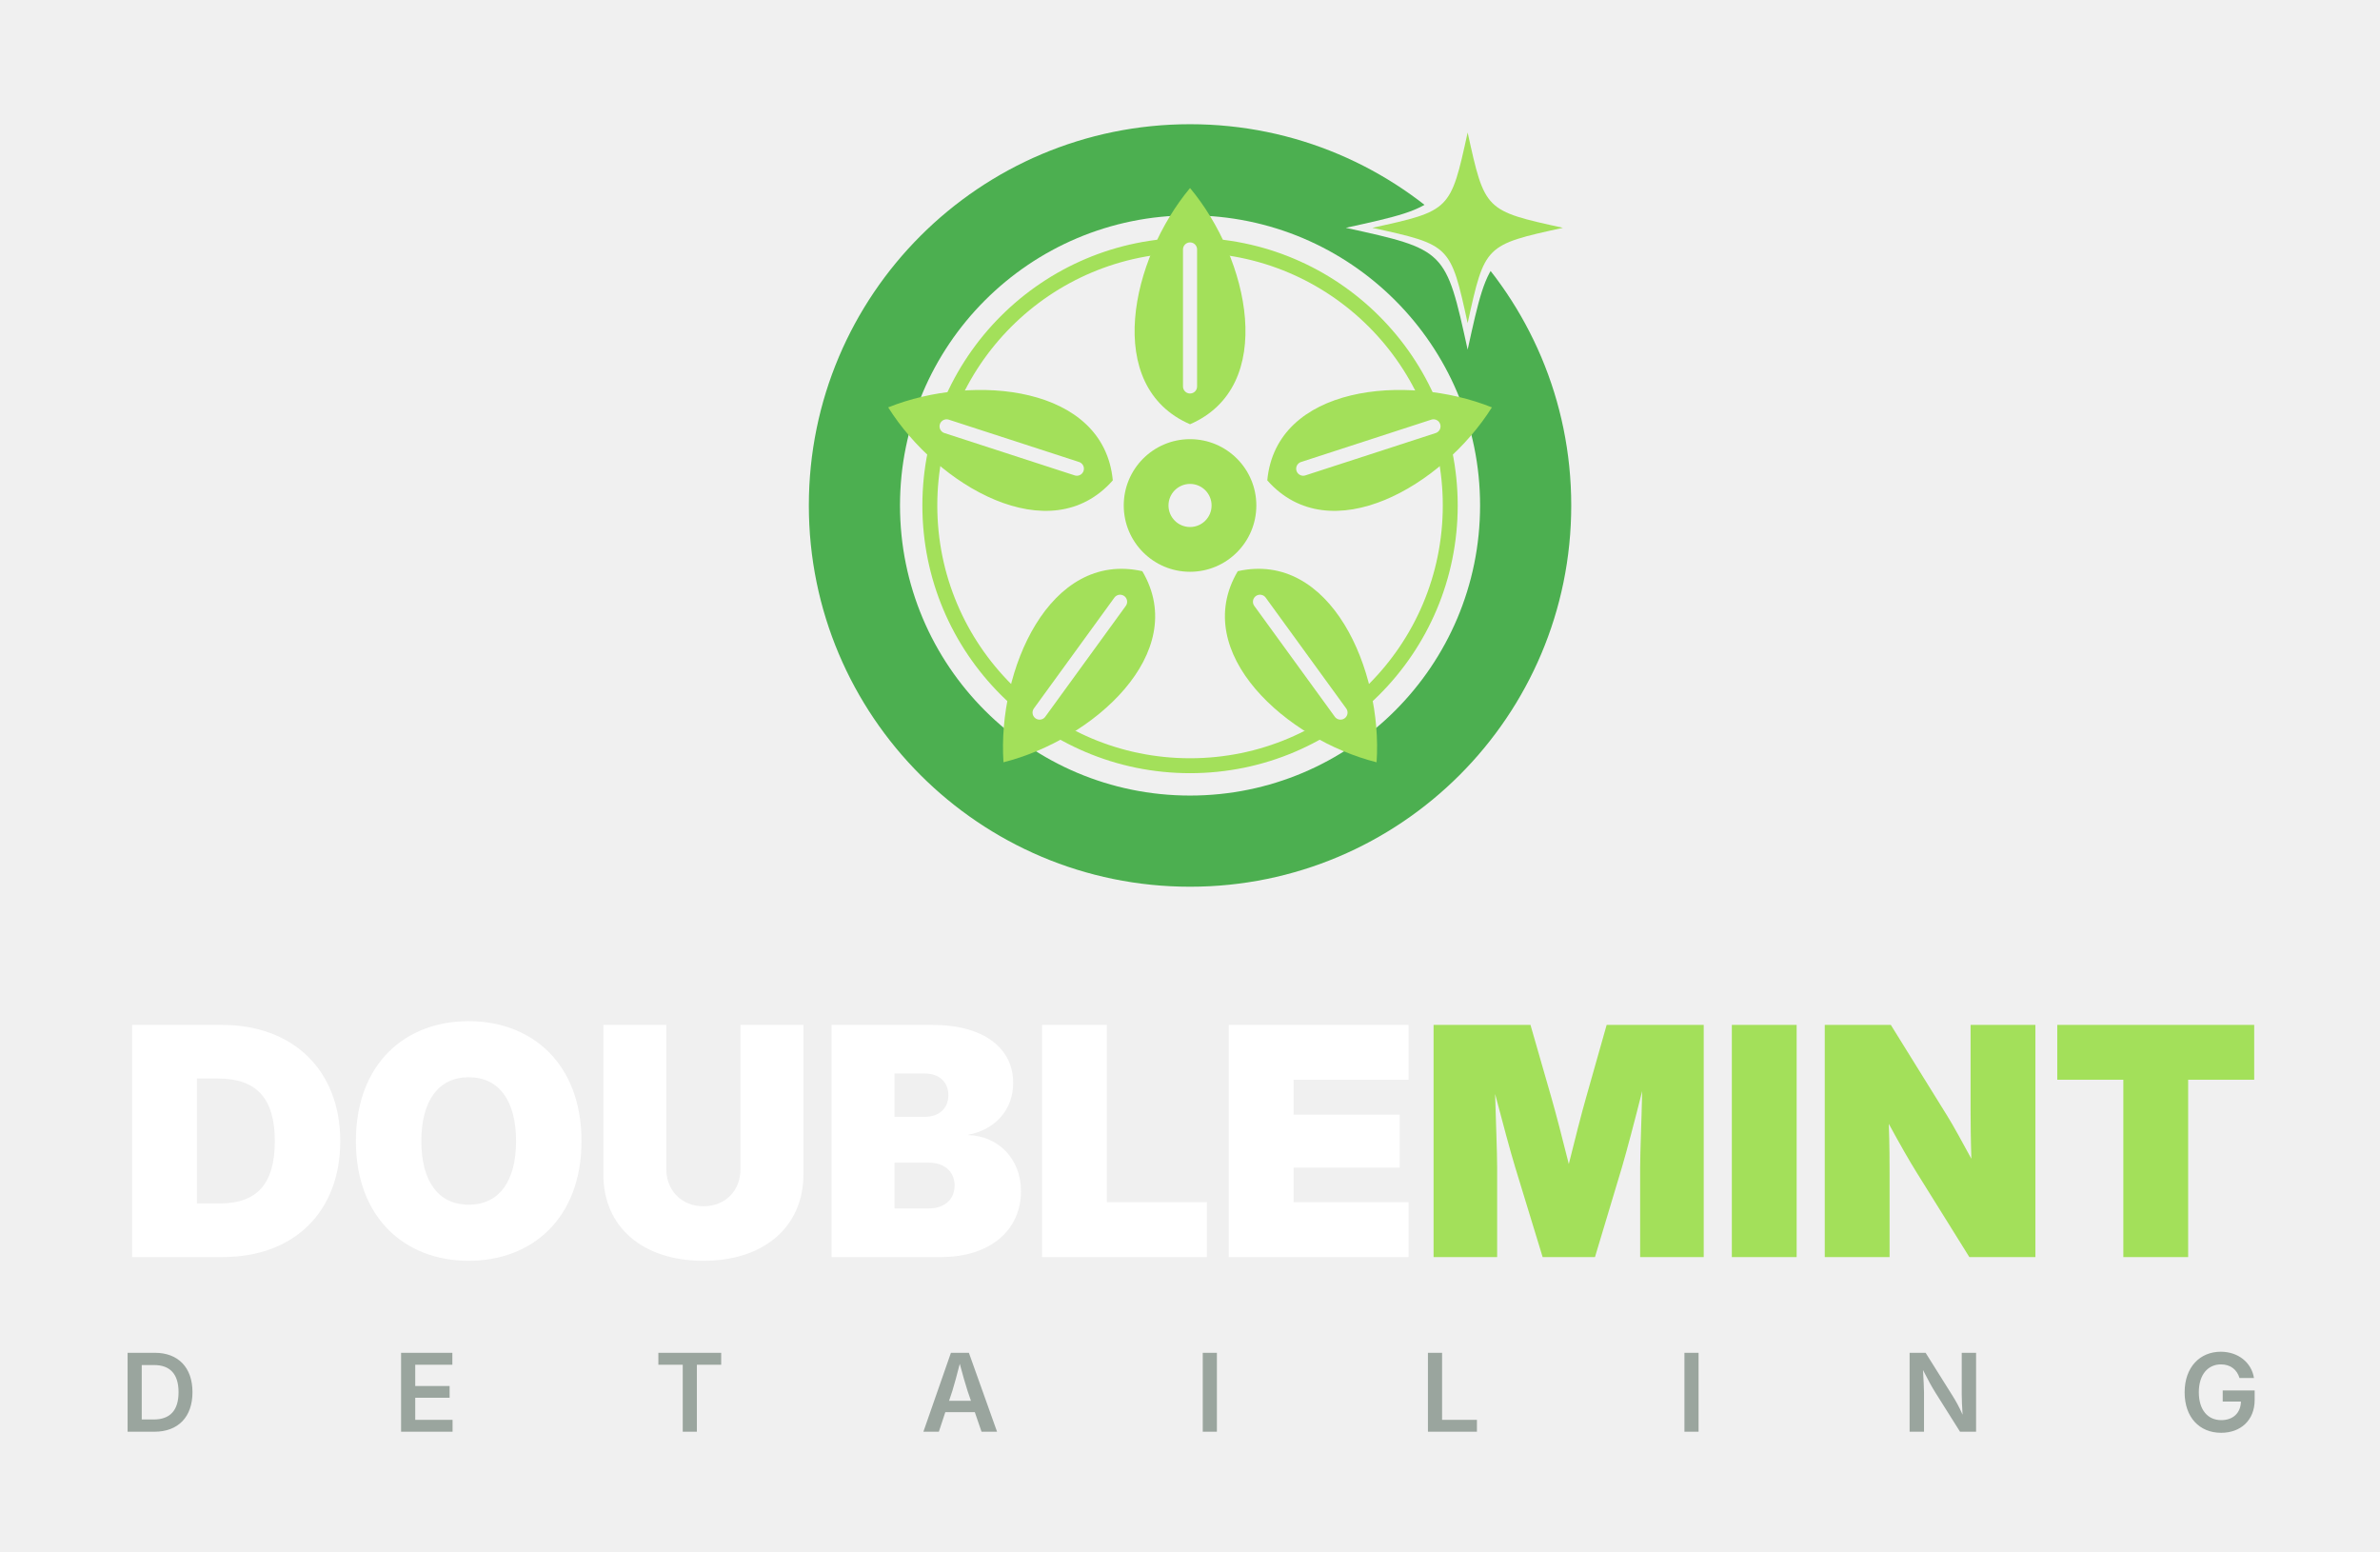
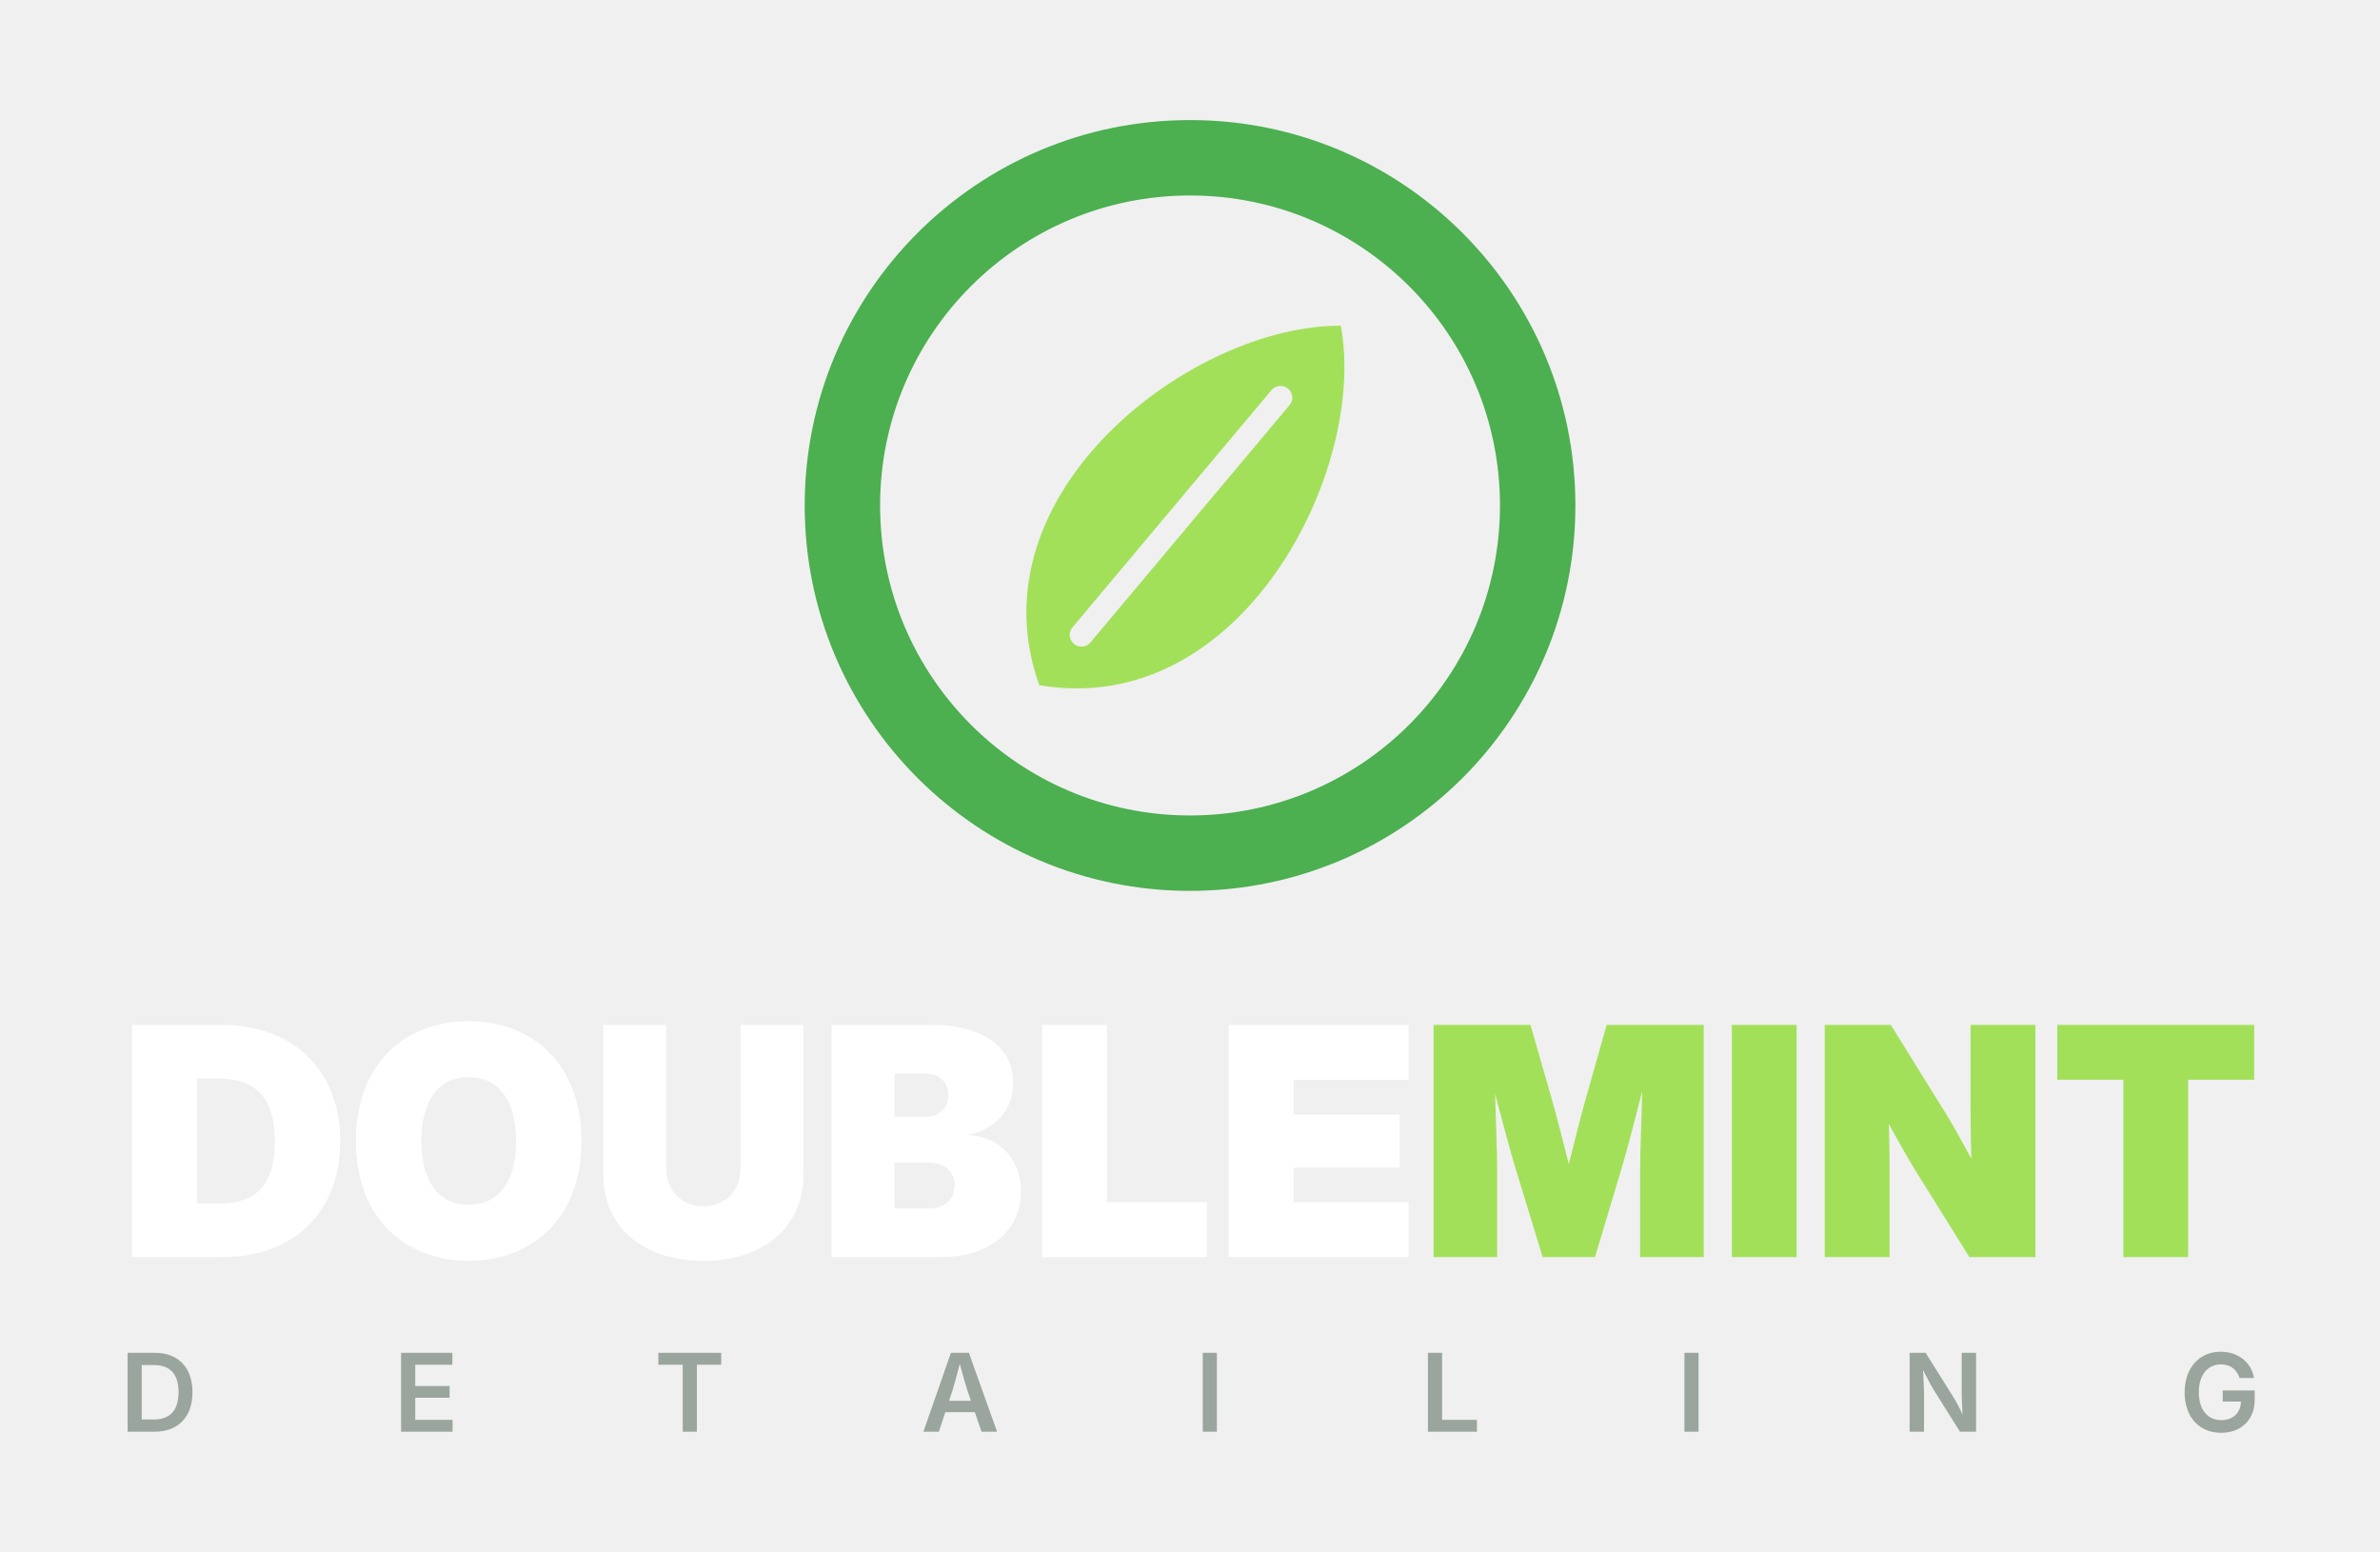
<svg xmlns="http://www.w3.org/2000/svg" viewBox="0 0 477.4 311.1" width="477" height="311">
-   <g transform="translate(161.4132 24) scale(1.662256) translate(-3.5 -3.5)">
+   <g transform="translate(161.4132 24) scale(1.680324) translate(-4 -4)">
    <mask id="m-s-dark" maskUnits="userSpaceOnUse" x="0" y="0" width="100" height="100">
      <rect width="100" height="100" fill="#fff" />
-       <path d="M0,-4.56 L0,-21.09" transform="translate(50 50) rotate(0.0) translate(0 -9.8)" fill="none" stroke="#000" stroke-width="1.7" stroke-linecap="round" />
-       <path d="M0,-4.56 L0,-21.09" transform="translate(50 50) rotate(72.0) translate(0 -9.8)" fill="none" stroke="#000" stroke-width="1.7" stroke-linecap="round" />
-       <path d="M0,-4.56 L0,-21.09" transform="translate(50 50) rotate(144.0) translate(0 -9.8)" fill="none" stroke="#000" stroke-width="1.7" stroke-linecap="round" />
-       <path d="M0,-4.56 L0,-21.09" transform="translate(50 50) rotate(216.0) translate(0 -9.8)" fill="none" stroke="#000" stroke-width="1.7" stroke-linecap="round" />
-       <path d="M0,-4.56 L0,-21.09" transform="translate(50 50) rotate(288.0) translate(0 -9.8)" fill="none" stroke="#000" stroke-width="1.7" stroke-linecap="round" />
-       <path d="M83.5,1.8 C86.146,13.854 86.146,13.854 98.2,16.5 C86.146,19.146 86.146,19.146 83.5,31.2 C80.854,19.146 80.854,19.146 68.8,16.5 C80.854,13.854 80.854,13.854 83.5,1.8Z" fill="#000" />
-       <circle cx="50" cy="50" r="2.6" fill="#000" />
+       <path d="M0,20.16 L0,-16.80" transform="translate(50 50) rotate(40)" stroke="#000" stroke-width="2.8" stroke-linecap="round" />
    </mask>
+     <path d="M4,50 a46,46 0 1,0 92,0 a46,46 0 1,0 -92,0ZM13,50 a37,37 0 1,0 74,0 a37,37 0 1,0 -74,0Z" fill-rule="evenodd" fill="#4CAF50" />
    <g mask="url(#m-s-dark)">
-       <path d="M4,50 a46,46 0 1,0 92,0 a46,46 0 1,0 -92,0ZM15,50 a35,35 0 1,0 70,0 a35,35 0 1,0 -70,0Z" fill-rule="evenodd" fill="#4CAF50" />
-       <circle cx="50" cy="50" r="31.4" fill="none" stroke="#A3E05A" stroke-width="1.8" />
-       <g fill="#A3E05A">
-         <path d="M0,0 C10.54,-4.56 7.14,-19.95 0,-28.50 C-7.14,-19.95 -10.54,-4.56 0,0Z" transform="translate(50 50) rotate(0.0) translate(0 -9.8)" />
-         <path d="M0,0 C10.54,-4.56 7.14,-19.95 0,-28.50 C-7.14,-19.95 -10.54,-4.56 0,0Z" transform="translate(50 50) rotate(72.0) translate(0 -9.8)" />
-         <path d="M0,0 C10.54,-4.56 7.14,-19.95 0,-28.50 C-7.14,-19.95 -10.54,-4.56 0,0Z" transform="translate(50 50) rotate(144.0) translate(0 -9.8)" />
-         <path d="M0,0 C10.54,-4.56 7.14,-19.95 0,-28.50 C-7.14,-19.95 -10.54,-4.56 0,0Z" transform="translate(50 50) rotate(216.0) translate(0 -9.8)" />
-         <path d="M0,0 C10.54,-4.56 7.14,-19.95 0,-28.50 C-7.14,-19.95 -10.54,-4.56 0,0Z" transform="translate(50 50) rotate(288.0) translate(0 -9.8)" />
-         <circle cx="50" cy="50" r="8" />
-       </g>
+       <path d="M0,28.0 C21.08,15.68 13.60,-16.80 0,-28.0 C-13.60,-16.80 -21.08,15.68 0,28.0Z" transform="translate(50 50) rotate(40)" fill="#A3E05A" />
    </g>
-     <path d="M83.5,5.0 C85.57,14.43 85.57,14.43 95.0,16.5 C85.57,18.57 85.57,18.57 83.5,28.0 C81.43,18.57 81.43,18.57 72.0,16.5 C81.43,14.43 81.43,14.43 83.5,5.0Z" fill="#A3E05A" />
  </g>
  <path d="M44.688 252.032C59.031 252.032 68.25 242.907 68.25 228.782C68.25 214.626 58.875 205.47 44.5 205.47H26.5V252.032ZM39.5 241.282V216.22H43.688C51.531 216.22 55.125 220.251 55.125 228.782C55.125 237.251 51.656 241.282 44.062 241.282ZM94.015 252.782C106.671 252.782 116.64 244.314 116.64 228.782C116.64 213.22 106.671 204.72 94.015 204.72C81.296 204.72 71.39 213.22 71.39 228.782C71.39 244.22 81.296 252.782 94.015 252.782ZM94.015 241.532C87.921 241.532 84.515 236.814 84.515 228.782C84.515 220.72 87.921 215.97 94.015 215.97C100.14 215.97 103.515 220.72 103.515 228.782C103.515 236.814 100.14 241.532 94.015 241.532ZM141.093 252.782C153.249 252.782 161.155 245.97 161.155 235.47V205.47H148.53V234.407C148.53 238.751 145.468 241.845 141.093 241.845C136.78 241.845 133.655 238.72 133.655 234.407V205.47H121.03V235.47C121.03 246.001 128.905 252.782 141.093 252.782ZM166.795 252.032H188.733C198.826 252.032 204.795 246.47 204.795 238.845C204.795 232.282 200.233 227.782 194.233 227.564V227.501C199.639 226.47 203.233 222.501 203.233 217.095C203.233 210.314 197.608 205.47 186.983 205.47H166.795ZM179.42 242.282V233.095H186.295C189.451 233.095 191.483 234.907 191.483 237.689C191.483 240.47 189.451 242.282 186.295 242.282ZM179.42 223.907V215.22H185.514C188.389 215.22 190.233 216.939 190.233 219.564C190.233 222.189 188.389 223.907 185.514 223.907ZM209.029 252.032H242.091V241.032H222.029V205.47H209.029ZM246.481 252.032H282.544V241.032H259.481V234.095H280.762V223.47H259.481V216.47H282.544V205.47H246.481Z" fill="#FFFFFF" />
  <path d="M287.559 252.032H300.309V234.032C300.309 231.032 300.059 225.064 299.902 219.314C301.402 225.001 302.965 230.876 303.934 234.032L309.434 252.032H319.934L325.34 234.032C326.309 230.751 327.934 224.595 329.402 218.751C329.277 224.657 328.996 230.907 328.996 234.032V252.032H341.746V205.47H322.277L318.152 220.032C317.246 223.189 315.871 228.595 314.684 233.376C313.496 228.595 312.09 223.189 311.184 220.032L306.996 205.47H287.559ZM360.386 205.47H347.386V252.032H360.386ZM366.026 252.032H379.026V235.032C379.026 233.157 379.026 229.501 378.87 225.314C381.058 229.345 383.12 232.939 384.433 235.032L395.026 252.032H408.276V205.47H395.276V222.532C395.276 224.751 395.308 228.532 395.433 232.314C393.62 228.97 391.714 225.501 390.62 223.751L379.276 205.47H366.026ZM412.666 216.47H425.916V252.032H438.916V216.47H452.166V205.47H412.666Z" fill="#A3E05A" />
  <path d="M30.949 287.064C35.773 287.064 38.609 284.078 38.609 279.127C38.609 274.207 35.773 271.232 31.055 271.232H25.594V287.064ZM28.431 284.609V273.687H30.885C34.126 273.687 35.815 275.504 35.815 279.127C35.815 282.782 34.126 284.609 30.811 284.609ZM80.453 287.064H90.78V284.673H83.29V280.253H90.185V277.894H83.29V273.623H90.738V271.232H80.453ZM132.061 273.623H136.948V287.064H139.785V273.623H144.662V271.232H132.061ZM185.22 287.064H188.322L189.618 283.143H195.537L196.886 287.064H199.999L194.347 271.232H190.745ZM190.373 280.859 191.042 278.84C191.478 277.427 191.956 275.652 192.519 273.442C193.103 275.631 193.603 277.384 194.07 278.84L194.761 280.859ZM244.095 271.232H241.258V287.064H244.095ZM286.427 287.064H296.255V284.673H289.264V271.232H286.427ZM340.713 271.232H337.876V287.064H340.713ZM383.045 287.064H385.935V279.201C385.935 278.319 385.839 276.651 385.733 274.696C386.795 276.757 387.39 277.884 388.219 279.212L393.16 287.064H396.379V271.232H393.5V279.541C393.5 280.508 393.563 282.112 393.67 283.642C392.979 282.059 392.288 280.859 391.725 279.955L386.253 271.232H383.045ZM445.543 287.276C449.453 287.276 452.258 284.758 452.258 280.689V278.787H445.851V281.018H449.506C449.453 283.292 447.934 284.737 445.554 284.737C442.887 284.737 441.059 282.729 441.059 279.148C441.059 275.557 442.929 273.559 445.49 273.559C447.413 273.559 448.709 274.6 449.219 276.29H452.12C451.631 273.177 448.943 271.02 445.458 271.02C441.314 271.02 438.212 274.069 438.212 279.169C438.212 284.174 441.176 287.276 445.543 287.276Z" fill="#9AA59E" />
</svg>
